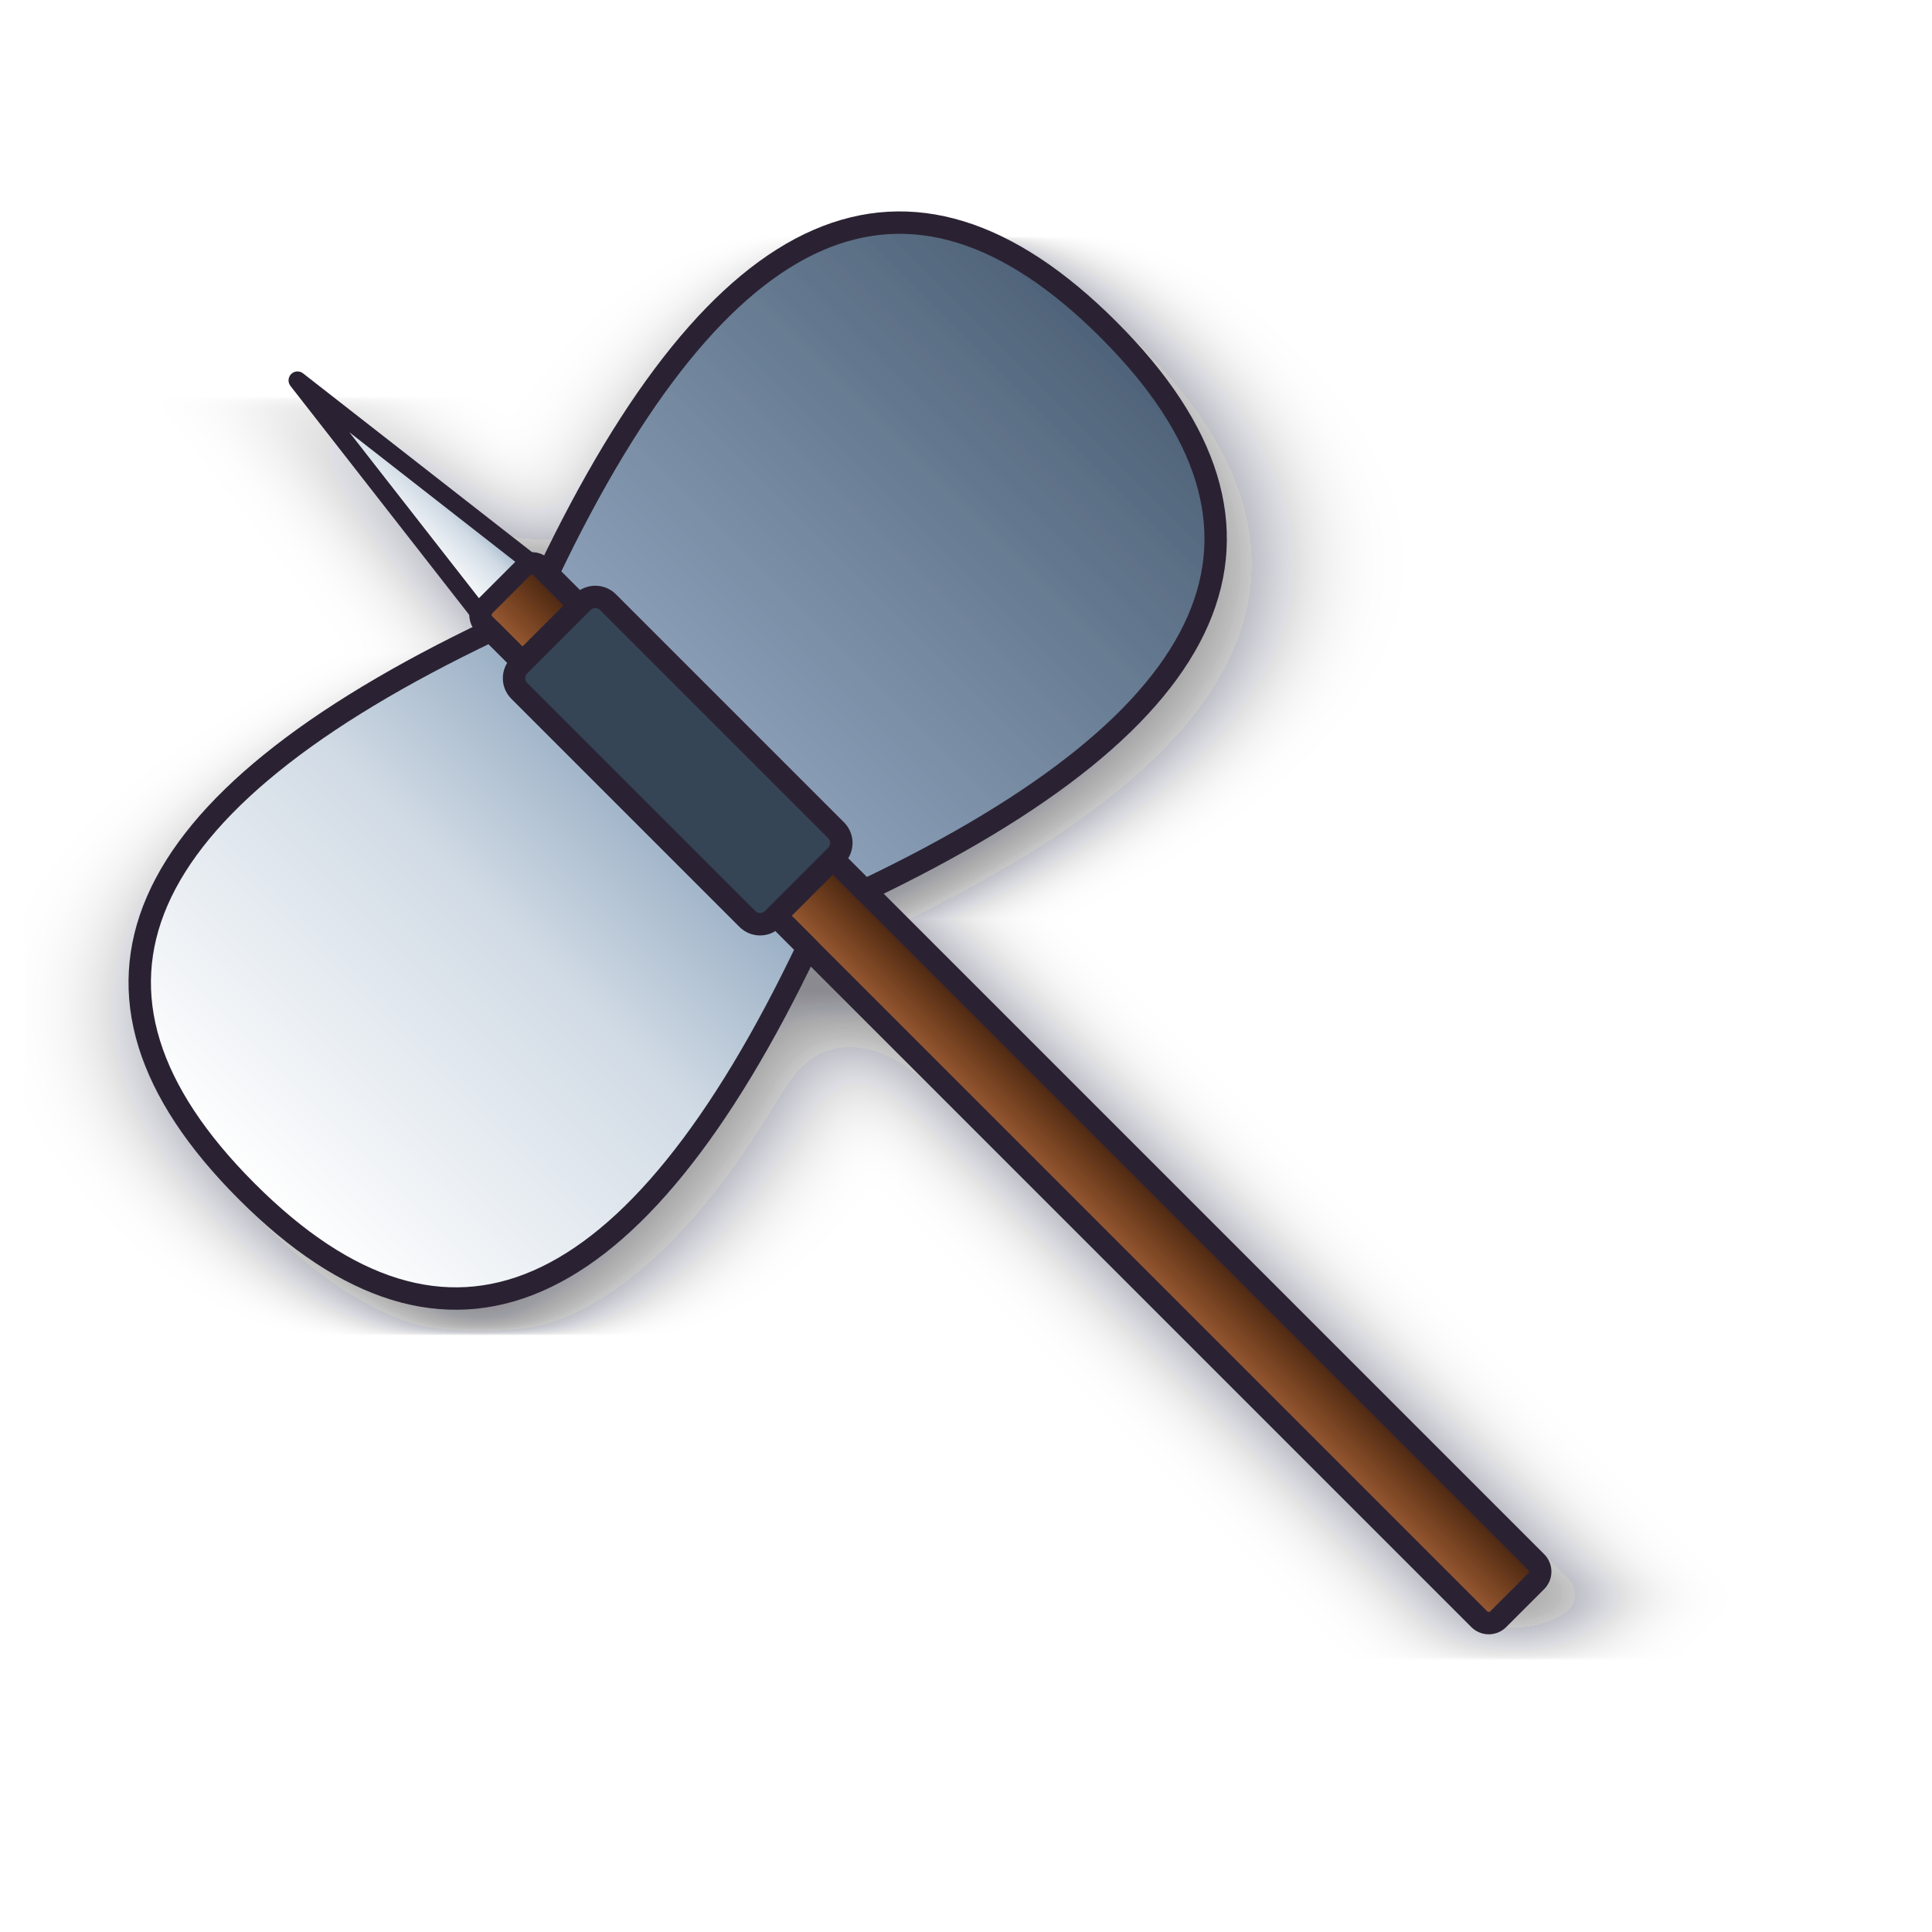
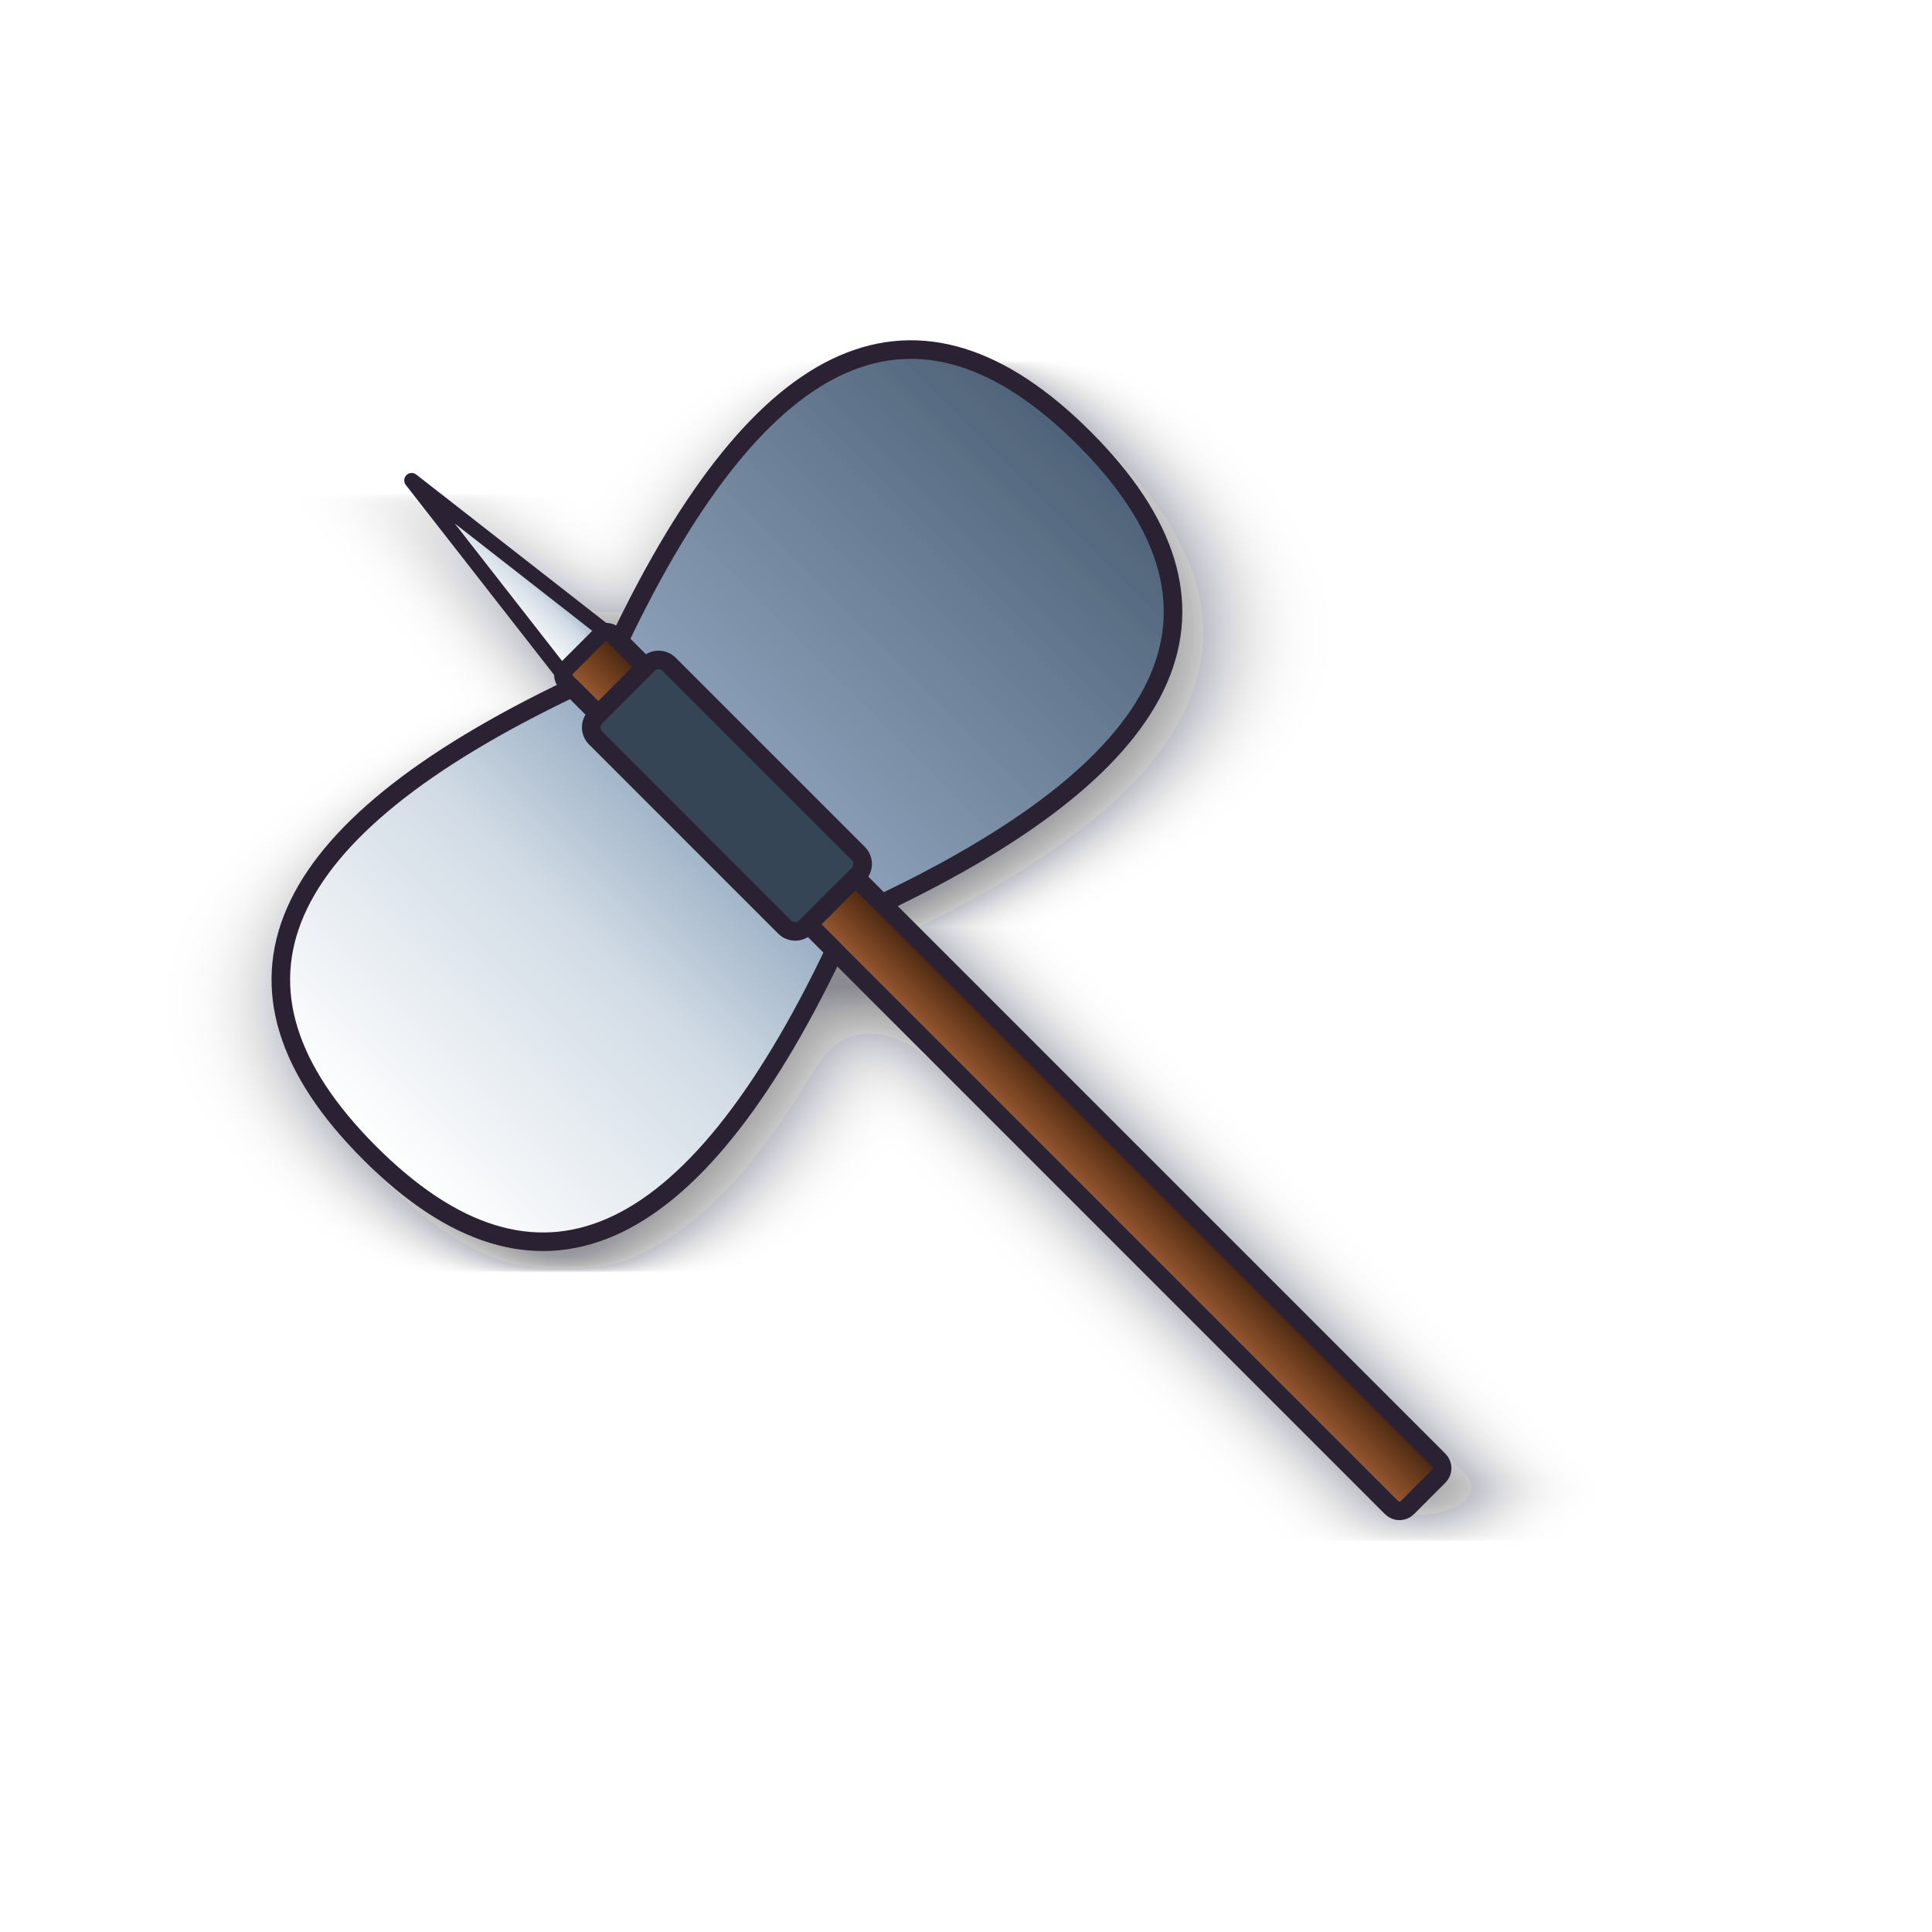
- <svg xmlns="http://www.w3.org/2000/svg" viewBox="40.4 21.9 431.2 431.2" width="100%" height="100%">
+ <svg xmlns="http://www.w3.org/2000/svg" viewBox="-4 -22.5 520 520" data-ink="385" width="100%" height="100%">
  <defs>
    <filter id="greataxe-drop-shadow" x="-20%" y="-20%" width="140%" height="140%">
      <feDropShadow dx="0" dy="8" stdDeviation="10" flood-color="#120c1f" flood-opacity="0.5" />
    </filter>
    <linearGradient id="greataxe-blade-light" x1="0%" y1="0%" x2="100%" y2="0%">
      <stop offset="0%" stop-color="#ffffff" />
      <stop offset="65%" stop-color="#d1dbe5" />
      <stop offset="100%" stop-color="#99aec4" />
    </linearGradient>
    <linearGradient id="greataxe-blade-dark" x1="0%" y1="0%" x2="100%" y2="0%">
      <stop offset="0%" stop-color="#8ba0b8" />
      <stop offset="100%" stop-color="#4e6278" />
    </linearGradient>
    <linearGradient id="greataxe-wood-grad" x1="0%" y1="0%" x2="100%" y2="0%">
      <stop offset="0%" stop-color="#a06037" />
      <stop offset="50%" stop-color="#734020" />
      <stop offset="100%" stop-color="#42220f" />
    </linearGradient>
  </defs>
  <g filter="url(#greataxe-drop-shadow)" transform="rotate(-45 256 256)">
    <rect x="247" y="110" width="18" height="320" rx="3" fill="url(#greataxe-wood-grad)" stroke="#2a2333" stroke-width="5" />
    <polygon points="256,45 264,110 248,110" fill="url(#greataxe-blade-light)" stroke="#2a2333" stroke-width="4" stroke-linejoin="round" />
    <path d="M 247,115 Q 120,70 120,165 Q 120,260 247,215 Z" fill="url(#greataxe-blade-light)" stroke="#2a2333" stroke-width="5" stroke-linejoin="round" />
    <path d="M 265,115 Q 392,70 392,165 Q 392,260 265,215 Z" fill="url(#greataxe-blade-dark)" stroke="#2a2333" stroke-width="5" stroke-linejoin="round" />
    <rect x="242" y="125" width="28" height="80" rx="4" fill="#354457" stroke="#2a2333" stroke-width="5" />
  </g>
</svg>
